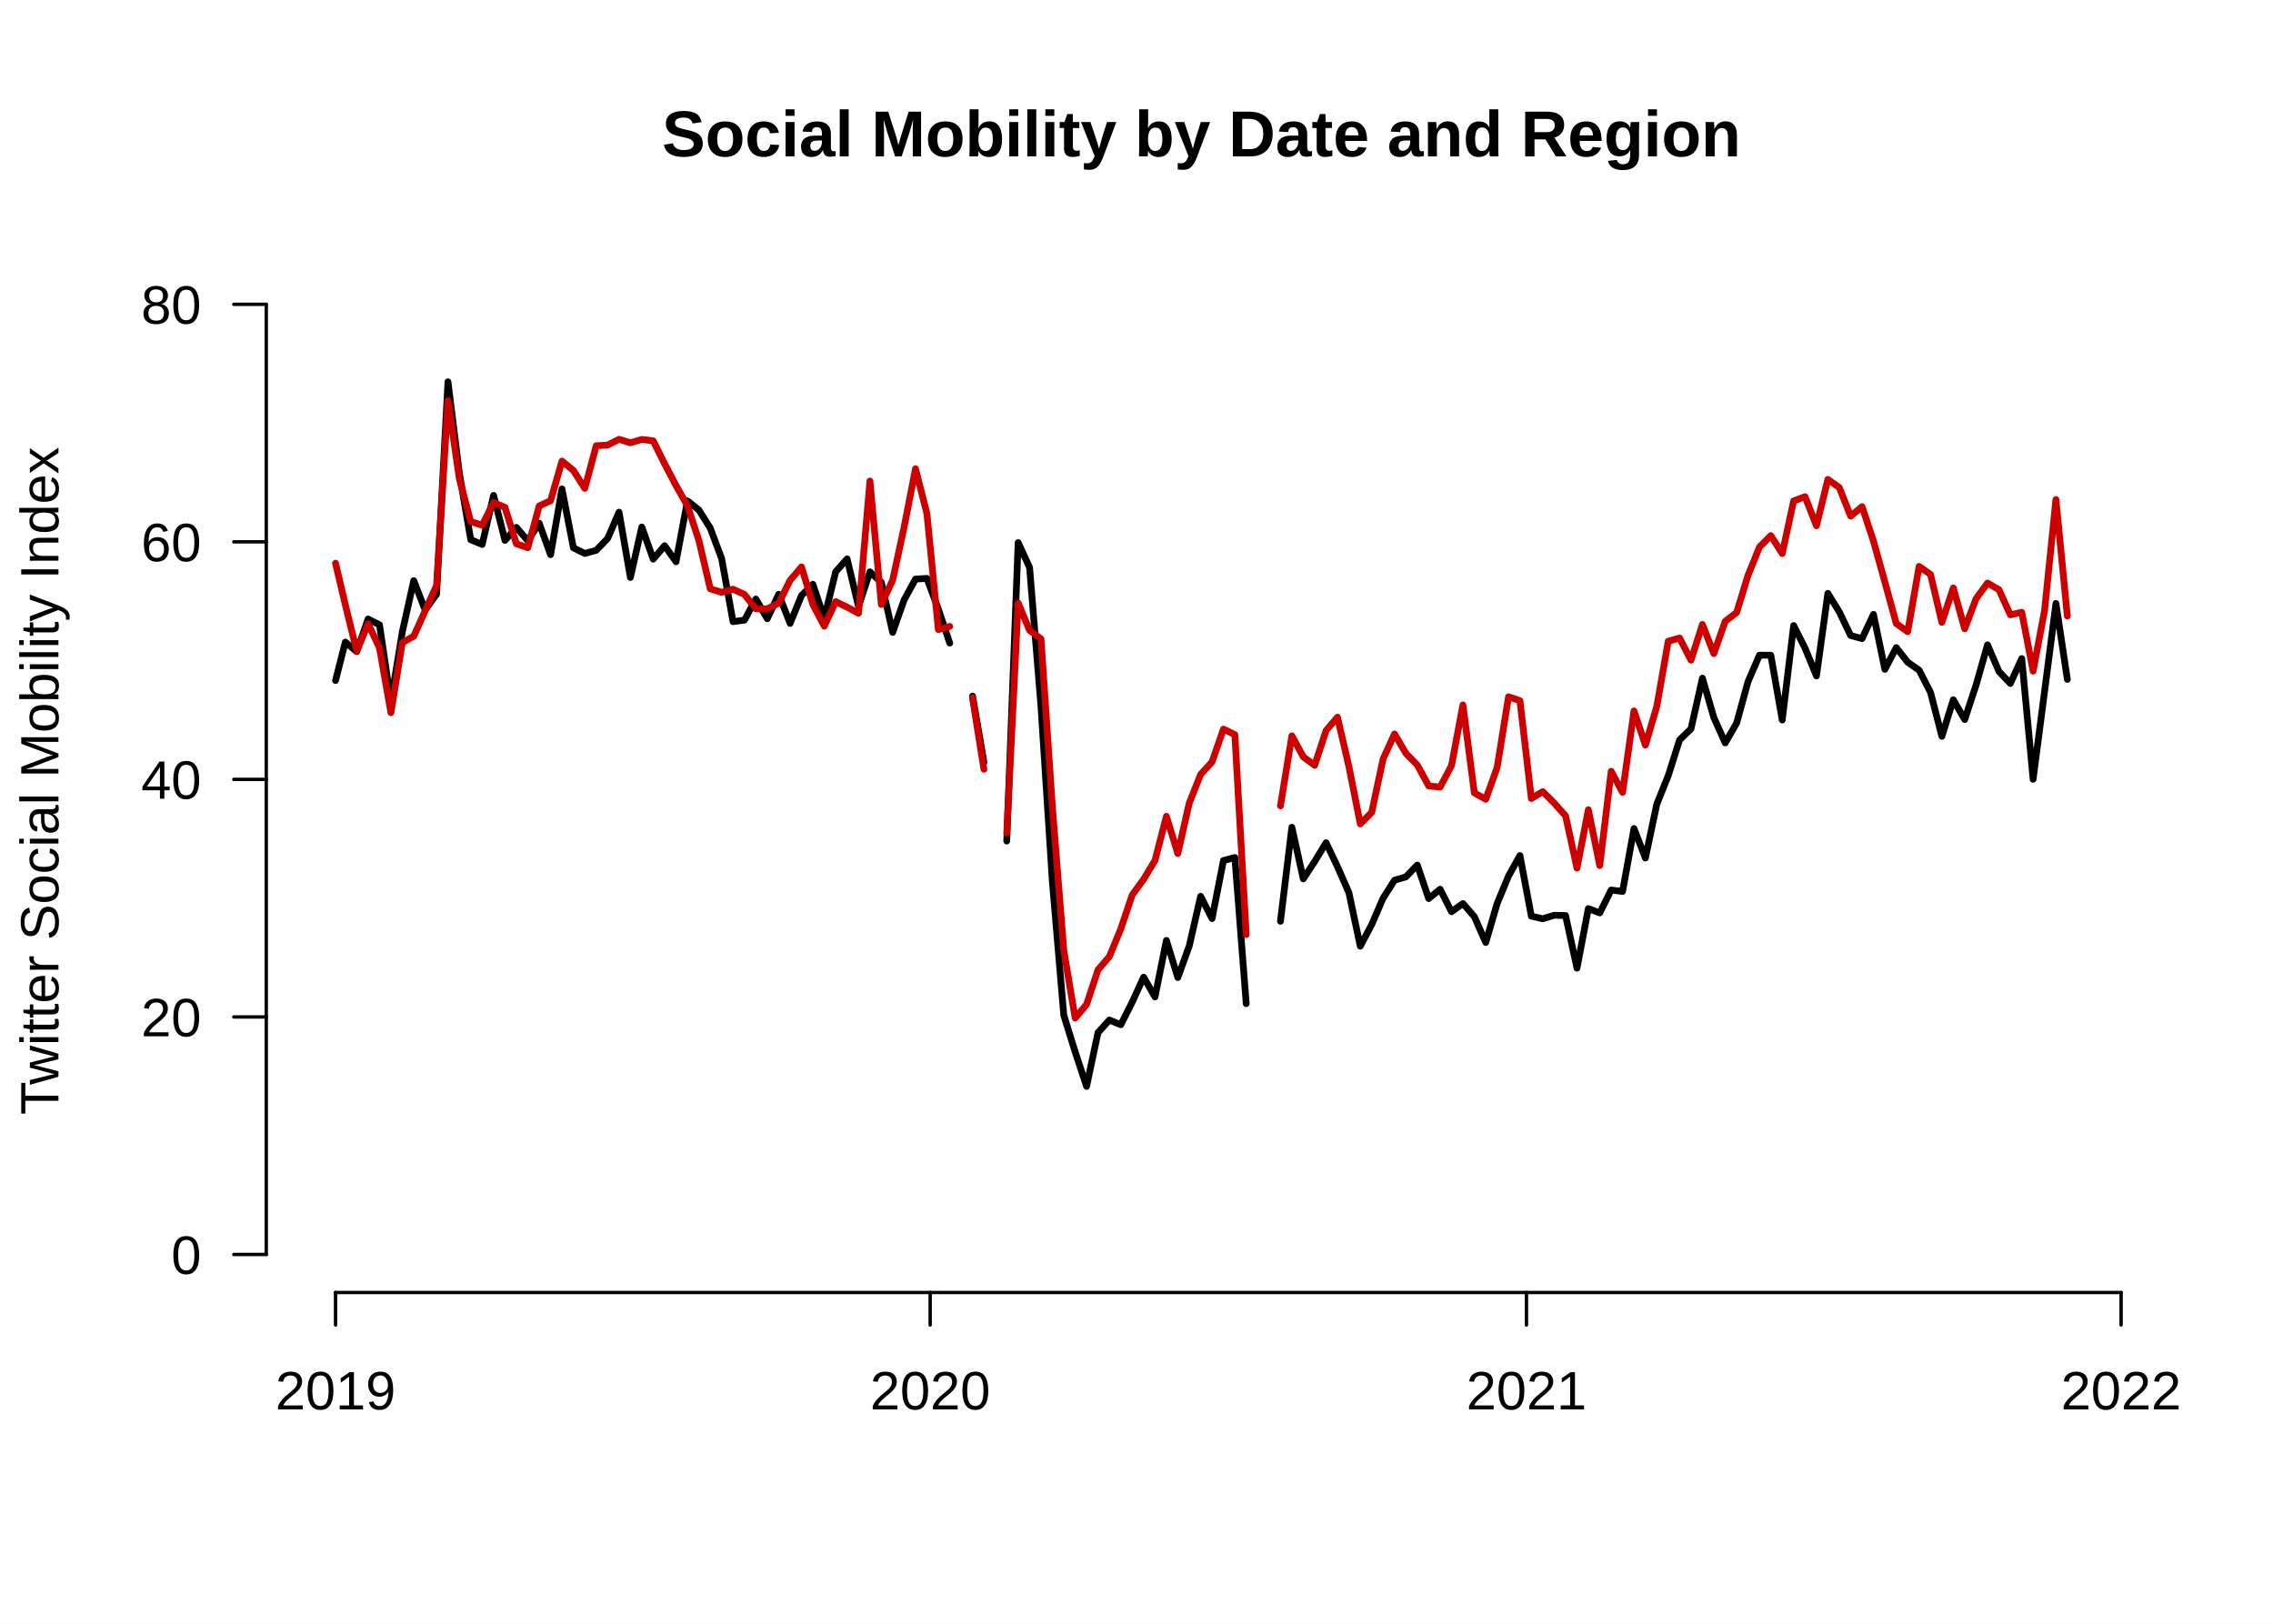
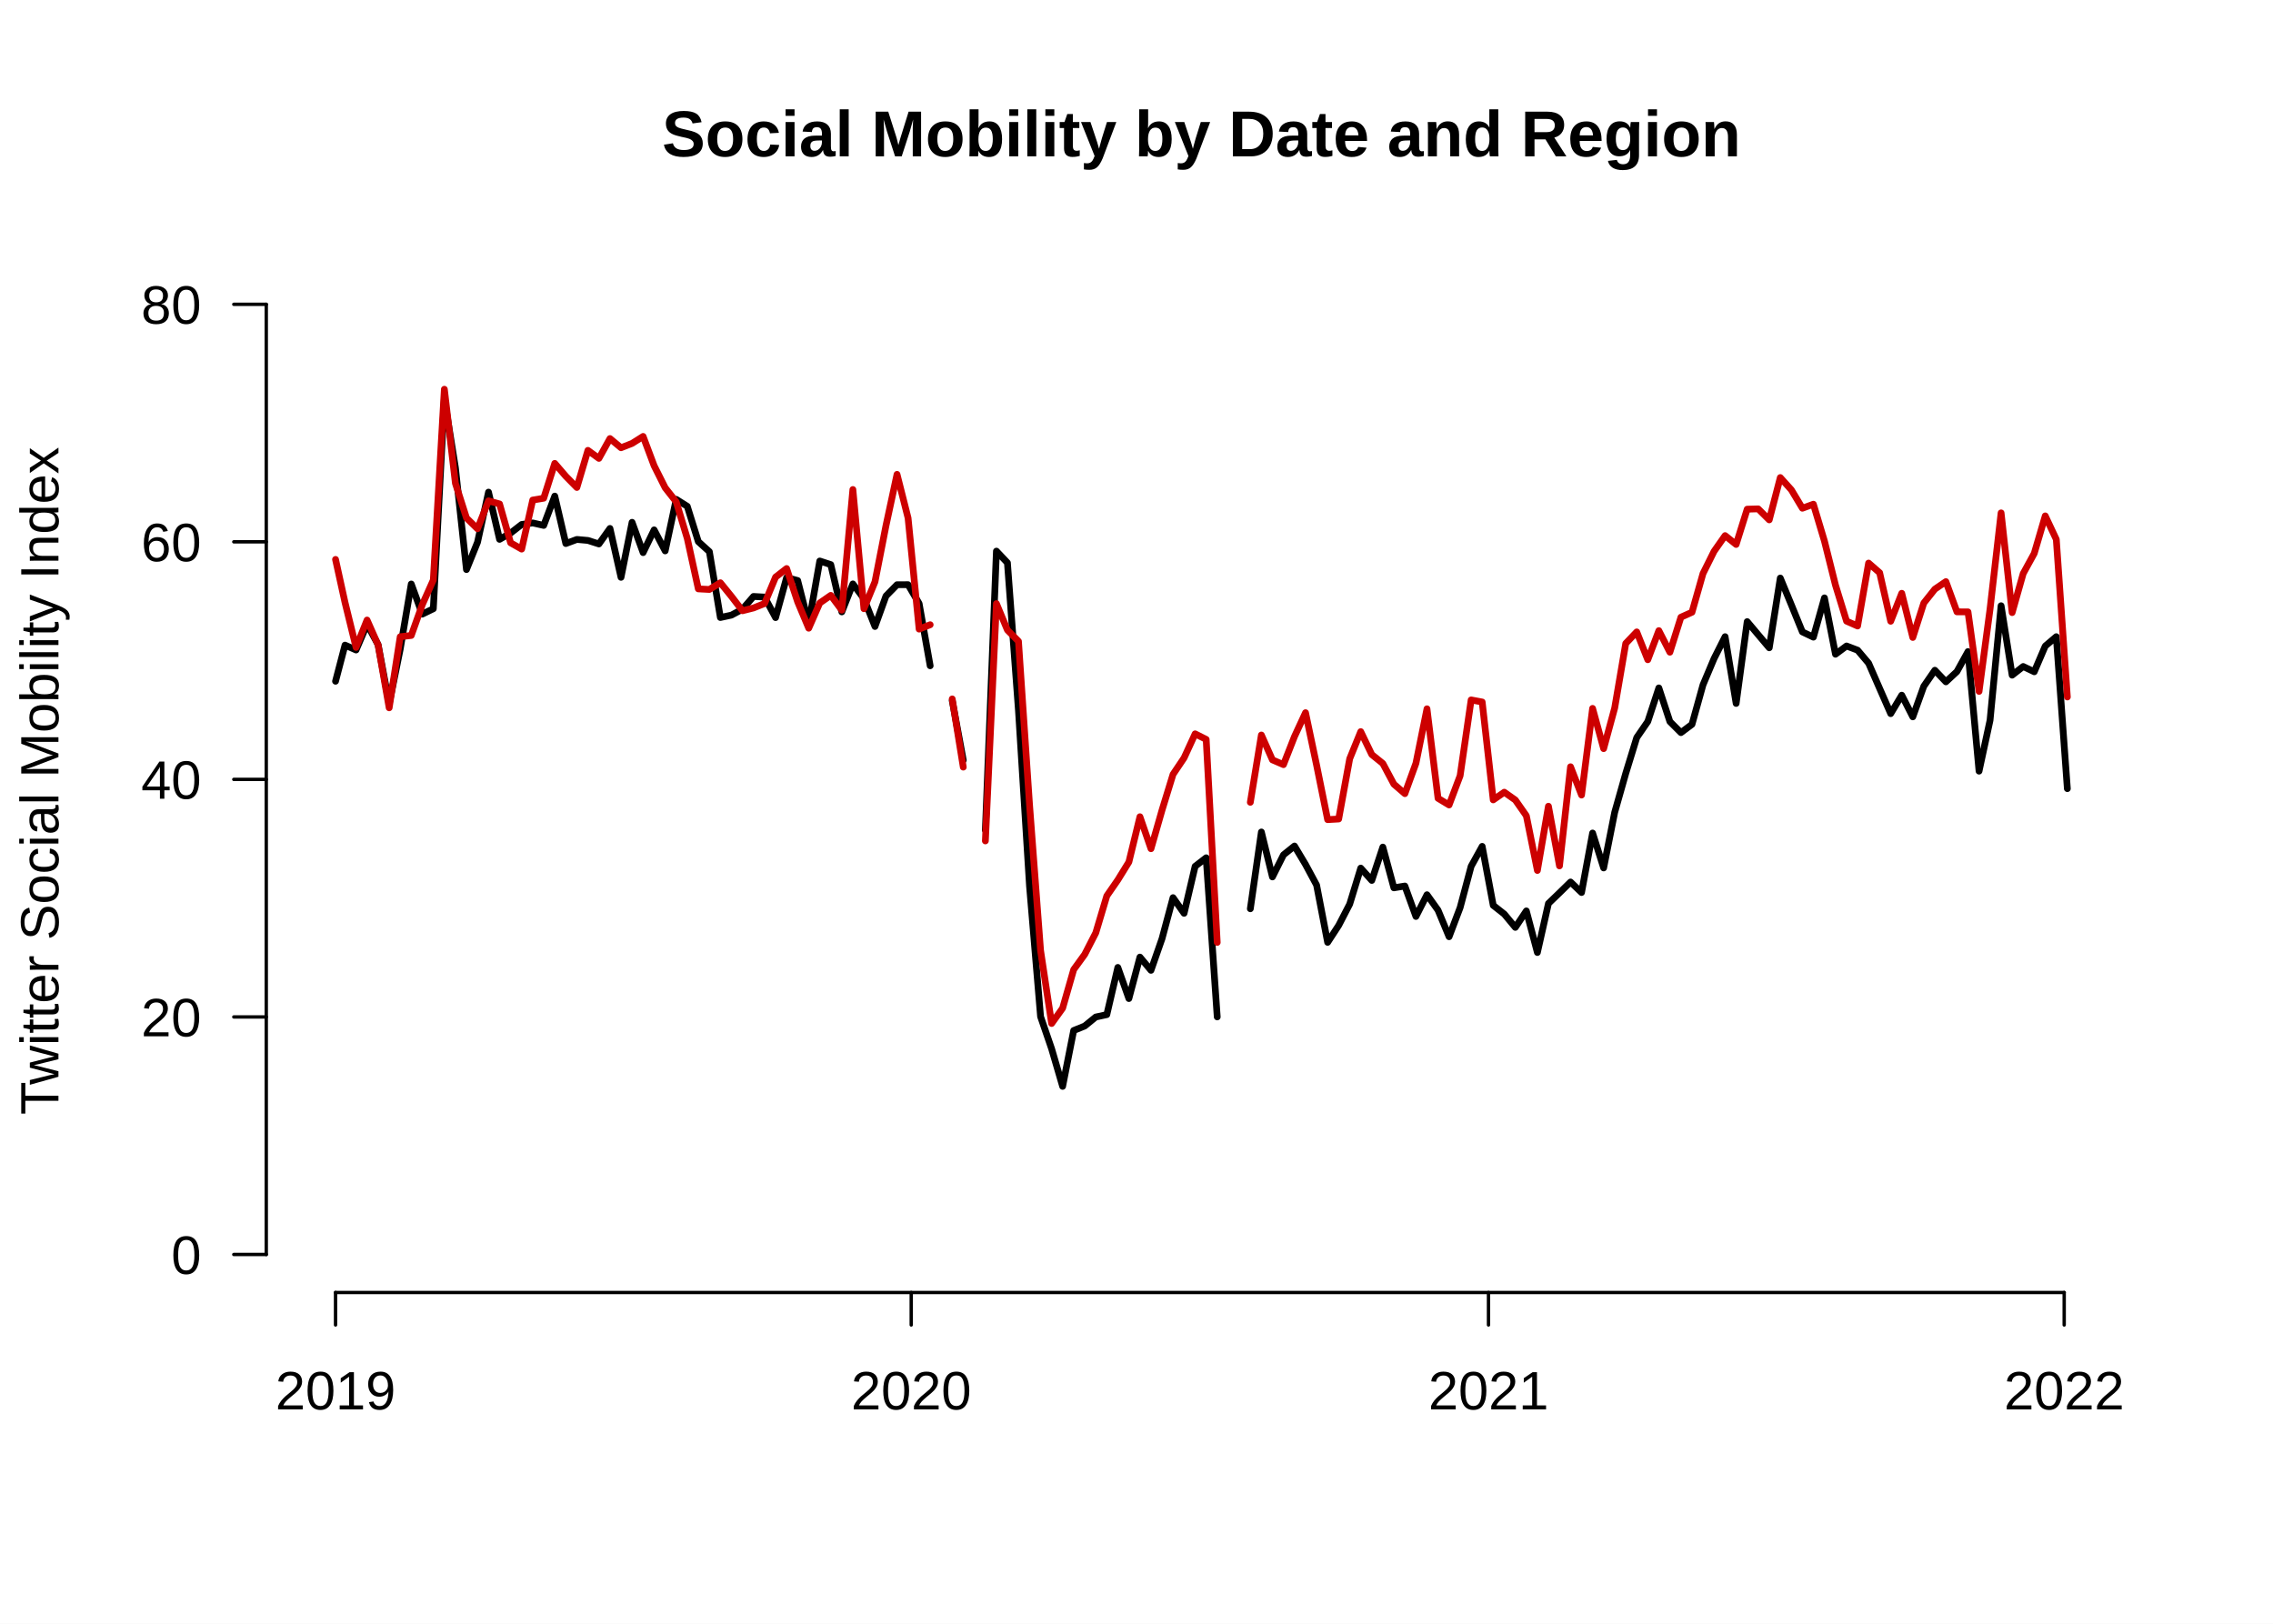
<svg xmlns="http://www.w3.org/2000/svg" viewBox="0 0 504.00 360.00">
  <defs>
    <style type="text/css">
    line, polyline, polygon, path, rect, circle {
      fill: none;
      stroke: #000000;
      stroke-linecap: round;
      stroke-linejoin: round;
      stroke-miterlimit: 10.00;
    }
  </style>
  </defs>
  <rect width="100%" height="100%" style="stroke: none; fill: #FFFFFF;" />
  <defs>
    <clipPath id="cpNTkuMDR8NDczLjc2fDI4Ni41Nnw1OS4wNA==">
      <rect x="59.04" y="59.04" width="414.72" height="227.52" />
    </clipPath>
  </defs>
-   <polyline points="74.40,150.88 76.57,142.35 79.10,144.47 81.62,137.24 84.15,138.53 86.68,155.61 89.21,140.08 91.74,128.74 94.27,135.23 96.80,131.73 99.33,84.65 101.85,104.90 104.38,119.66 106.91,120.71 109.44,109.84 111.97,119.81 114.50,116.93 117.03,119.88 119.56,116.01 122.08,122.98 124.61,108.40 127.14,121.46 129.67,122.71 132.20,122.01 134.73,119.39 137.26,113.55 139.78,128.03 142.31,116.84 144.84,123.97 147.37,120.99 149.90,124.54 152.43,111.05 154.96,113.06 157.49,117.09 160.01,123.84 162.54,137.83 165.07,137.49 167.60,132.81 170.13,137.18 172.66,131.75 175.19,138.22 177.72,132.03 180.24,129.54 182.77,137.07 185.30,126.77 187.83,123.90 190.36,134.46 192.89,126.78 195.42,129.12 197.94,140.21 200.47,133.01 203.00,128.39 205.53,128.24 208.06,135.04 210.59,142.58 " style="stroke-width: 1.50;" clip-path="url(#cpNTkuMDR8NDczLjc2fDI4Ni41Nnw1OS4wNA==)" />
-   <polyline points="215.65,154.33 218.17,169.01 " style="stroke-width: 1.50;" clip-path="url(#cpNTkuMDR8NDczLjc2fDI4Ni41Nnw1OS4wNA==)" />
-   <polyline points="223.23,186.47 225.76,120.29 228.29,125.81 230.82,156.64 233.35,195.51 235.88,225.10 238.40,233.22 240.93,240.86 243.46,228.94 245.99,226.15 248.52,227.20 251.05,222.18 253.58,216.65 256.10,221.03 258.63,208.50 261.16,216.73 263.69,209.76 266.22,198.72 268.75,203.66 271.28,190.79 273.81,190.12 276.33,222.52 " style="stroke-width: 1.50;" clip-path="url(#cpNTkuMDR8NDczLjc2fDI4Ni41Nnw1OS4wNA==)" />
-   <polyline points="283.92,204.25 286.45,183.42 288.98,194.85 291.51,191.00 294.03,186.84 296.56,192.14 299.09,197.89 301.62,209.78 304.15,204.99 306.68,199.13 309.21,195.16 311.74,194.41 314.26,191.79 316.79,199.22 319.32,197.15 321.85,202.14 324.38,200.32 326.91,203.23 329.44,208.96 331.97,200.31 334.49,194.23 337.02,189.68 339.55,203.12 342.08,203.70 344.61,202.92 347.14,202.99 349.67,214.65 352.19,201.44 354.72,202.40 357.25,197.33 359.78,197.64 362.31,183.69 364.84,190.24 367.37,178.28 369.90,171.99 372.42,164.05 374.95,161.59 377.48,150.35 380.01,159.08 382.54,164.71 385.07,160.31 387.60,151.12 390.13,145.26 392.65,145.27 395.18,159.63 397.71,138.69 400.24,143.70 402.77,149.86 405.30,131.56 407.83,135.66 410.35,140.90 412.88,141.58 415.41,136.21 417.94,148.40 420.47,143.58 423.00,146.82 425.53,148.58 428.06,153.51 430.58,163.25 433.11,155.14 435.64,159.53 438.17,151.85 440.70,142.96 443.23,148.86 445.76,151.53 448.29,146.01 450.81,172.77 453.34,153.39 455.87,133.78 458.40,150.63 " style="stroke-width: 1.50;" clip-path="url(#cpNTkuMDR8NDczLjc2fDI4Ni41Nnw1OS4wNA==)" />
+   <polyline points="74.40,151.04 76.50,143.03 78.95,144.11 81.39,138.41 83.84,142.93 86.29,156.03 88.74,143.92 91.19,129.48 93.63,136.16 96.08,134.97 98.53,88.40 100.98,103.71 103.43,126.28 105.88,120.22 108.32,109.11 110.77,119.58 113.22,118.18 115.67,116.28 118.12,115.94 120.56,116.49 123.01,109.99 125.46,120.51 127.91,119.60 130.36,119.82 132.80,120.60 135.25,117.16 137.70,128.00 140.15,115.80 142.60,122.52 145.04,117.48 147.49,122.14 149.94,110.71 152.39,112.25 154.84,120.08 157.29,122.30 159.73,136.91 162.18,136.38 164.63,135.07 167.08,132.24 169.53,132.38 171.97,136.93 174.42,128.05 176.87,128.71 179.32,138.26 181.77,124.38 184.21,125.18 186.66,135.66 189.11,129.46 191.56,132.72 194.01,138.90 196.45,132.14 198.90,129.64 201.35,129.63 203.80,133.81 206.25,147.61 " style="stroke-width: 1.50;" clip-path="url(#cpNTkuMDR8NDczLjc2fDI4Ni41Nnw1OS4wNA==)" />
+   <polyline points="211.14,155.32 213.59,168.53 " style="stroke-width: 1.50;" clip-path="url(#cpNTkuMDR8NDczLjc2fDI4Ni41Nnw1OS4wNA==)" />
+   <polyline points="218.49,184.05 220.94,122.19 223.38,124.77 225.83,157.54 228.28,196.45 230.73,225.39 233.18,232.53 235.62,240.86 238.07,228.47 240.52,227.48 242.97,225.48 245.42,224.95 247.86,214.49 250.31,221.39 252.76,212.20 255.21,215.13 257.66,208.11 260.10,199.02 262.55,202.49 265.00,192.07 267.45,190.18 269.90,225.46 " style="stroke-width: 1.50;" clip-path="url(#cpNTkuMDR8NDczLjc2fDI4Ni41Nnw1OS4wNA==)" />
+   <polyline points="277.24,201.48 279.69,184.46 282.14,194.42 284.59,189.53 287.03,187.57 289.48,191.66 291.93,196.22 294.38,208.93 296.83,205.17 299.27,200.46 301.72,192.47 304.17,195.20 306.62,187.81 309.07,196.84 311.51,196.44 313.96,203.19 316.41,198.37 318.86,201.80 321.31,207.68 323.76,201.22 326.20,192.07 328.65,187.65 331.10,200.73 333.55,202.66 336.00,205.61 338.44,201.96 340.89,211.18 343.34,200.31 345.79,197.95 348.24,195.55 350.68,197.88 353.13,184.69 355.58,192.43 358.03,180.11 360.48,171.47 362.92,163.53 365.37,159.97 367.82,152.52 370.27,159.98 372.72,162.43 375.17,160.60 377.61,151.84 380.06,146.02 382.51,141.16 384.96,155.96 387.41,137.82 389.85,140.72 392.30,143.62 394.75,128.16 397.20,134.09 399.65,140.10 402.09,141.26 404.54,132.56 406.99,145.05 409.44,143.22 411.89,144.15 414.33,147.03 416.78,152.64 419.23,158.22 421.68,154.13 424.13,158.93 426.57,152.15 429.02,148.60 431.47,151.17 433.92,148.89 436.37,144.46 438.82,170.97 441.26,159.69 443.71,134.30 446.16,149.69 448.61,147.77 451.06,148.94 453.50,143.24 455.95,141.16 458.40,174.85 " style="stroke-width: 1.50;" clip-path="url(#cpNTkuMDR8NDczLjc2fDI4Ni41Nnw1OS4wNA==)" />
  <defs>
    <clipPath id="cpMC4wMHw1MDQuMDB8MzYwLjAwfDAuMDA=">
      <rect x="0.00" y="0.00" width="504.00" height="360.00" />
    </clipPath>
  </defs>
-   <line x1="74.40" y1="286.56" x2="470.32" y2="286.56" style="stroke-width: 0.75;" clip-path="url(#cpMC4wMHw1MDQuMDB8MzYwLjAwfDAuMDA=)" />
+   <line x1="74.40" y1="286.56" x2="457.70" y2="286.56" style="stroke-width: 0.75;" clip-path="url(#cpMC4wMHw1MDQuMDB8MzYwLjAwfDAuMDA=)" />
  <line x1="74.40" y1="286.56" x2="74.40" y2="293.76" style="stroke-width: 0.75;" clip-path="url(#cpMC4wMHw1MDQuMDB8MzYwLjAwfDAuMDA=)" />
-   <line x1="206.25" y1="286.56" x2="206.25" y2="293.76" style="stroke-width: 0.75;" clip-path="url(#cpMC4wMHw1MDQuMDB8MzYwLjAwfDAuMDA=)" />
-   <line x1="338.47" y1="286.56" x2="338.47" y2="293.76" style="stroke-width: 0.75;" clip-path="url(#cpMC4wMHw1MDQuMDB8MzYwLjAwfDAuMDA=)" />
-   <line x1="470.32" y1="286.56" x2="470.32" y2="293.76" style="stroke-width: 0.75;" clip-path="url(#cpMC4wMHw1MDQuMDB8MzYwLjAwfDAuMDA=)" />
+   <line x1="202.05" y1="286.56" x2="202.05" y2="293.76" style="stroke-width: 0.75;" clip-path="url(#cpMC4wMHw1MDQuMDB8MzYwLjAwfDAuMDA=)" />
+   <line x1="330.05" y1="286.56" x2="330.05" y2="293.76" style="stroke-width: 0.75;" clip-path="url(#cpMC4wMHw1MDQuMDB8MzYwLjAwfDAuMDA=)" />
+   <line x1="457.70" y1="286.56" x2="457.70" y2="293.76" style="stroke-width: 0.75;" clip-path="url(#cpMC4wMHw1MDQuMDB8MzYwLjAwfDAuMDA=)" />
  <g clip-path="url(#cpMC4wMHw1MDQuMDB8MzYwLjAwfDAuMDA=)">
    <text x="61.05" y="312.48" style="font-size: 12.00px; font-family: Arial;" textLength="26.70px" lengthAdjust="spacingAndGlyphs">2019</text>
  </g>
  <g clip-path="url(#cpMC4wMHw1MDQuMDB8MzYwLjAwfDAuMDA=)">
-     <text x="192.91" y="312.48" style="font-size: 12.00px; font-family: Arial;" textLength="26.70px" lengthAdjust="spacingAndGlyphs">2020</text>
+     <text x="188.70" y="312.48" style="font-size: 12.00px; font-family: Arial;" textLength="26.70px" lengthAdjust="spacingAndGlyphs">2020</text>
  </g>
  <g clip-path="url(#cpMC4wMHw1MDQuMDB8MzYwLjAwfDAuMDA=)">
-     <text x="325.12" y="312.48" style="font-size: 12.00px; font-family: Arial;" textLength="26.70px" lengthAdjust="spacingAndGlyphs">2021</text>
+     <text x="316.70" y="312.48" style="font-size: 12.00px; font-family: Arial;" textLength="26.70px" lengthAdjust="spacingAndGlyphs">2021</text>
  </g>
  <g clip-path="url(#cpMC4wMHw1MDQuMDB8MzYwLjAwfDAuMDA=)">
-     <text x="456.97" y="312.48" style="font-size: 12.00px; font-family: Arial;" textLength="26.70px" lengthAdjust="spacingAndGlyphs">2022</text>
+     <text x="444.35" y="312.48" style="font-size: 12.00px; font-family: Arial;" textLength="26.70px" lengthAdjust="spacingAndGlyphs">2022</text>
  </g>
  <line x1="59.04" y1="278.13" x2="59.04" y2="67.47" style="stroke-width: 0.75;" clip-path="url(#cpMC4wMHw1MDQuMDB8MzYwLjAwfDAuMDA=)" />
  <line x1="59.04" y1="278.13" x2="51.84" y2="278.13" style="stroke-width: 0.75;" clip-path="url(#cpMC4wMHw1MDQuMDB8MzYwLjAwfDAuMDA=)" />
  <line x1="59.04" y1="225.47" x2="51.84" y2="225.47" style="stroke-width: 0.75;" clip-path="url(#cpMC4wMHw1MDQuMDB8MzYwLjAwfDAuMDA=)" />
  <line x1="59.04" y1="172.80" x2="51.84" y2="172.80" style="stroke-width: 0.75;" clip-path="url(#cpMC4wMHw1MDQuMDB8MzYwLjAwfDAuMDA=)" />
  <line x1="59.04" y1="120.13" x2="51.84" y2="120.13" style="stroke-width: 0.75;" clip-path="url(#cpMC4wMHw1MDQuMDB8MzYwLjAwfDAuMDA=)" />
  <line x1="59.04" y1="67.47" x2="51.84" y2="67.47" style="stroke-width: 0.75;" clip-path="url(#cpMC4wMHw1MDQuMDB8MzYwLjAwfDAuMDA=)" />
  <g clip-path="url(#cpMC4wMHw1MDQuMDB8MzYwLjAwfDAuMDA=)">
    <text x="37.97" y="282.43" style="font-size: 12.00px; font-family: Arial;" textLength="6.67px" lengthAdjust="spacingAndGlyphs">0</text>
  </g>
  <g clip-path="url(#cpMC4wMHw1MDQuMDB8MzYwLjAwfDAuMDA=)">
    <text x="31.29" y="229.76" style="font-size: 12.00px; font-family: Arial;" textLength="13.35px" lengthAdjust="spacingAndGlyphs">20</text>
  </g>
  <g clip-path="url(#cpMC4wMHw1MDQuMDB8MzYwLjAwfDAuMDA=)">
    <text x="31.29" y="177.09" style="font-size: 12.00px; font-family: Arial;" textLength="13.35px" lengthAdjust="spacingAndGlyphs">40</text>
  </g>
  <g clip-path="url(#cpMC4wMHw1MDQuMDB8MzYwLjAwfDAuMDA=)">
    <text x="31.29" y="124.43" style="font-size: 12.00px; font-family: Arial;" textLength="13.35px" lengthAdjust="spacingAndGlyphs">60</text>
  </g>
  <g clip-path="url(#cpMC4wMHw1MDQuMDB8MzYwLjAwfDAuMDA=)">
    <text x="31.29" y="71.76" style="font-size: 12.00px; font-family: Arial;" textLength="13.35px" lengthAdjust="spacingAndGlyphs">80</text>
  </g>
  <g clip-path="url(#cpMC4wMHw1MDQuMDB8MzYwLjAwfDAuMDA=)">
    <text x="146.78" y="34.67" style="font-size: 14.40px; font-weight: bold; font-family: Arial;" textLength="239.23px" lengthAdjust="spacingAndGlyphs">Social Mobility by Date and Region</text>
  </g>
  <g clip-path="url(#cpMC4wMHw1MDQuMDB8MzYwLjAwfDAuMDA=)">
    <text transform="translate(12.96,247.16) rotate(-90)" style="font-size: 12.00px; font-family: Arial;" textLength="148.72px" lengthAdjust="spacingAndGlyphs">Twitter Social Mobility Index</text>
  </g>
  <defs>
    <clipPath id="cpNTkuMDR8NDczLjc2fDI4Ni41Nnw1OS4wNA==">
      <rect x="59.04" y="59.04" width="414.72" height="227.52" />
    </clipPath>
  </defs>
-   <polyline points="74.40,124.87 76.57,134.08 79.10,144.36 81.62,138.28 84.15,143.66 86.68,158.01 89.21,142.48 91.74,141.06 94.27,135.43 96.80,129.80 99.33,88.86 101.85,106.14 104.38,115.64 106.91,116.45 109.44,111.41 111.97,112.50 114.50,120.56 117.03,121.44 119.56,112.17 122.08,111.01 124.61,102.23 127.14,104.31 129.67,108.28 132.20,98.83 134.73,98.68 137.26,97.40 139.78,98.17 142.31,97.42 144.84,97.74 147.37,102.84 149.90,107.65 152.43,112.13 154.96,119.80 157.49,130.55 160.01,131.32 162.54,130.63 165.07,131.80 167.60,134.98 170.13,134.98 172.66,133.74 175.19,128.66 177.72,125.69 180.24,134.02 182.77,138.83 185.30,133.38 187.83,134.61 190.36,135.96 192.89,106.65 195.42,134.02 197.94,128.61 200.47,116.88 203.00,103.92 205.53,113.88 208.06,139.58 210.59,138.88 " style="stroke-width: 1.50; stroke: #CD0000;" clip-path="url(#cpNTkuMDR8NDczLjc2fDI4Ni41Nnw1OS4wNA==)" />
-   <polyline points="215.65,154.73 218.17,170.56 " style="stroke-width: 1.50; stroke: #CD0000;" clip-path="url(#cpNTkuMDR8NDczLjc2fDI4Ni41Nnw1OS4wNA==)" />
-   <polyline points="223.23,184.66 225.76,133.69 228.29,139.75 230.82,141.64 233.35,178.89 235.88,210.71 238.40,225.72 240.93,222.70 243.46,215.03 245.99,212.08 248.52,205.94 251.05,198.42 253.58,194.95 256.10,190.76 258.63,180.98 261.16,189.24 263.69,178.09 266.22,171.71 268.75,168.92 271.28,161.65 273.81,162.88 276.33,207.21 " style="stroke-width: 1.50; stroke: #CD0000;" clip-path="url(#cpNTkuMDR8NDczLjc2fDI4Ni41Nnw1OS4wNA==)" />
-   <polyline points="283.92,178.67 286.45,163.14 288.98,167.80 291.51,169.67 294.03,161.99 296.56,159.01 299.09,169.91 301.62,182.67 304.15,180.11 306.68,168.26 309.21,162.73 311.74,167.03 314.26,169.60 316.79,174.24 319.32,174.52 321.85,169.73 324.38,156.29 326.91,175.79 329.44,177.21 331.97,170.14 334.49,154.48 337.02,155.35 339.55,177.04 342.08,175.51 344.61,178.04 347.14,180.88 349.67,192.48 352.19,179.53 354.72,191.91 357.25,171.01 359.78,175.67 362.31,157.63 364.84,165.20 367.37,156.61 369.90,142.17 372.42,141.46 374.95,146.37 377.48,138.44 380.01,144.90 382.54,137.75 385.07,135.80 387.60,127.55 390.13,121.30 392.65,118.75 395.18,122.74 397.71,111.07 400.24,110.12 402.77,116.57 405.30,106.29 407.83,108.09 410.35,114.43 412.88,112.33 415.41,119.96 417.94,129.04 420.47,138.25 423.00,140.05 425.53,125.58 428.06,127.36 430.58,137.99 433.11,130.35 435.64,139.41 438.17,132.73 440.70,129.27 443.23,130.73 445.76,136.31 448.29,135.76 450.81,148.80 453.34,135.41 455.87,110.75 458.40,136.59 " style="stroke-width: 1.50; stroke: #CD0000;" clip-path="url(#cpNTkuMDR8NDczLjc2fDI4Ni41Nnw1OS4wNA==)" />
+   <polyline points="74.40,124.03 76.50,133.57 78.95,143.54 81.39,137.47 83.84,143.00 86.29,156.93 88.74,141.17 91.19,140.89 93.63,134.08 96.08,128.60 98.53,86.30 100.98,107.15 103.43,114.84 105.88,117.24 108.32,111.04 110.77,111.73 113.22,120.35 115.67,121.74 118.12,110.87 120.56,110.46 123.01,102.74 125.46,105.59 127.91,108.08 130.36,99.85 132.80,101.63 135.25,97.23 137.70,99.27 140.15,98.31 142.60,96.76 145.04,103.26 147.49,108.14 149.94,111.26 152.39,119.38 154.84,130.56 157.29,130.69 159.73,129.20 162.18,132.22 164.63,135.41 167.08,134.79 169.53,133.81 171.97,127.95 174.42,126.05 176.87,133.45 179.32,139.28 181.77,133.69 184.21,132.00 186.66,135.28 189.11,108.53 191.56,134.96 194.01,128.99 196.45,116.54 198.90,105.17 201.35,114.85 203.80,139.48 206.25,138.51 " style="stroke-width: 1.50; stroke: #CD0000;" clip-path="url(#cpNTkuMDR8NDczLjc2fDI4Ni41Nnw1OS4wNA==)" />
+   <polyline points="211.14,154.96 213.59,170.08 " style="stroke-width: 1.50; stroke: #CD0000;" clip-path="url(#cpNTkuMDR8NDczLjc2fDI4Ni41Nnw1OS4wNA==)" />
+   <polyline points="218.49,186.44 220.94,133.83 223.38,139.69 225.83,142.18 228.28,178.41 230.73,210.73 233.18,226.92 235.62,223.52 238.07,214.97 240.52,211.59 242.97,206.82 245.42,198.62 247.86,195.09 250.31,191.12 252.76,181.08 255.21,188.17 257.66,179.62 260.10,171.68 262.55,168.03 265.00,162.70 267.45,163.93 269.90,208.95 " style="stroke-width: 1.50; stroke: #CD0000;" clip-path="url(#cpNTkuMDR8NDczLjc2fDI4Ni41Nnw1OS4wNA==)" />
+   <polyline points="277.24,177.88 279.69,162.96 282.14,168.47 284.59,169.53 287.03,163.30 289.48,158.01 291.93,169.62 294.38,181.72 296.83,181.58 299.27,168.23 301.72,162.21 304.17,167.29 306.62,169.27 309.07,173.86 311.51,175.96 313.96,169.22 316.41,157.15 318.86,176.99 321.31,178.47 323.76,171.98 326.20,155.18 328.65,155.64 331.10,177.34 333.55,175.64 336.00,177.37 338.44,180.86 340.89,192.99 343.34,178.75 345.79,191.98 348.24,170.00 350.68,176.27 353.13,157.06 355.58,165.98 358.03,156.97 360.48,142.66 362.92,140.10 365.37,146.27 367.82,139.82 370.27,144.60 372.72,136.84 375.17,135.74 377.61,127.16 380.06,122.24 382.51,118.75 384.96,120.71 387.41,112.89 389.85,112.82 392.30,115.26 394.75,105.88 397.20,108.60 399.65,112.68 402.09,111.79 404.54,119.96 406.99,129.74 409.44,137.71 411.89,138.79 414.33,124.84 416.78,126.98 419.23,137.74 421.68,131.54 424.13,141.33 426.57,133.70 429.02,130.62 431.47,128.95 433.92,135.65 436.37,135.66 438.82,153.29 441.26,135.03 443.71,113.71 446.16,135.82 448.61,127.16 451.06,122.69 453.50,114.38 455.95,119.59 458.40,154.53 " style="stroke-width: 1.50; stroke: #CD0000;" clip-path="url(#cpNTkuMDR8NDczLjc2fDI4Ni41Nnw1OS4wNA==)" />
</svg>
